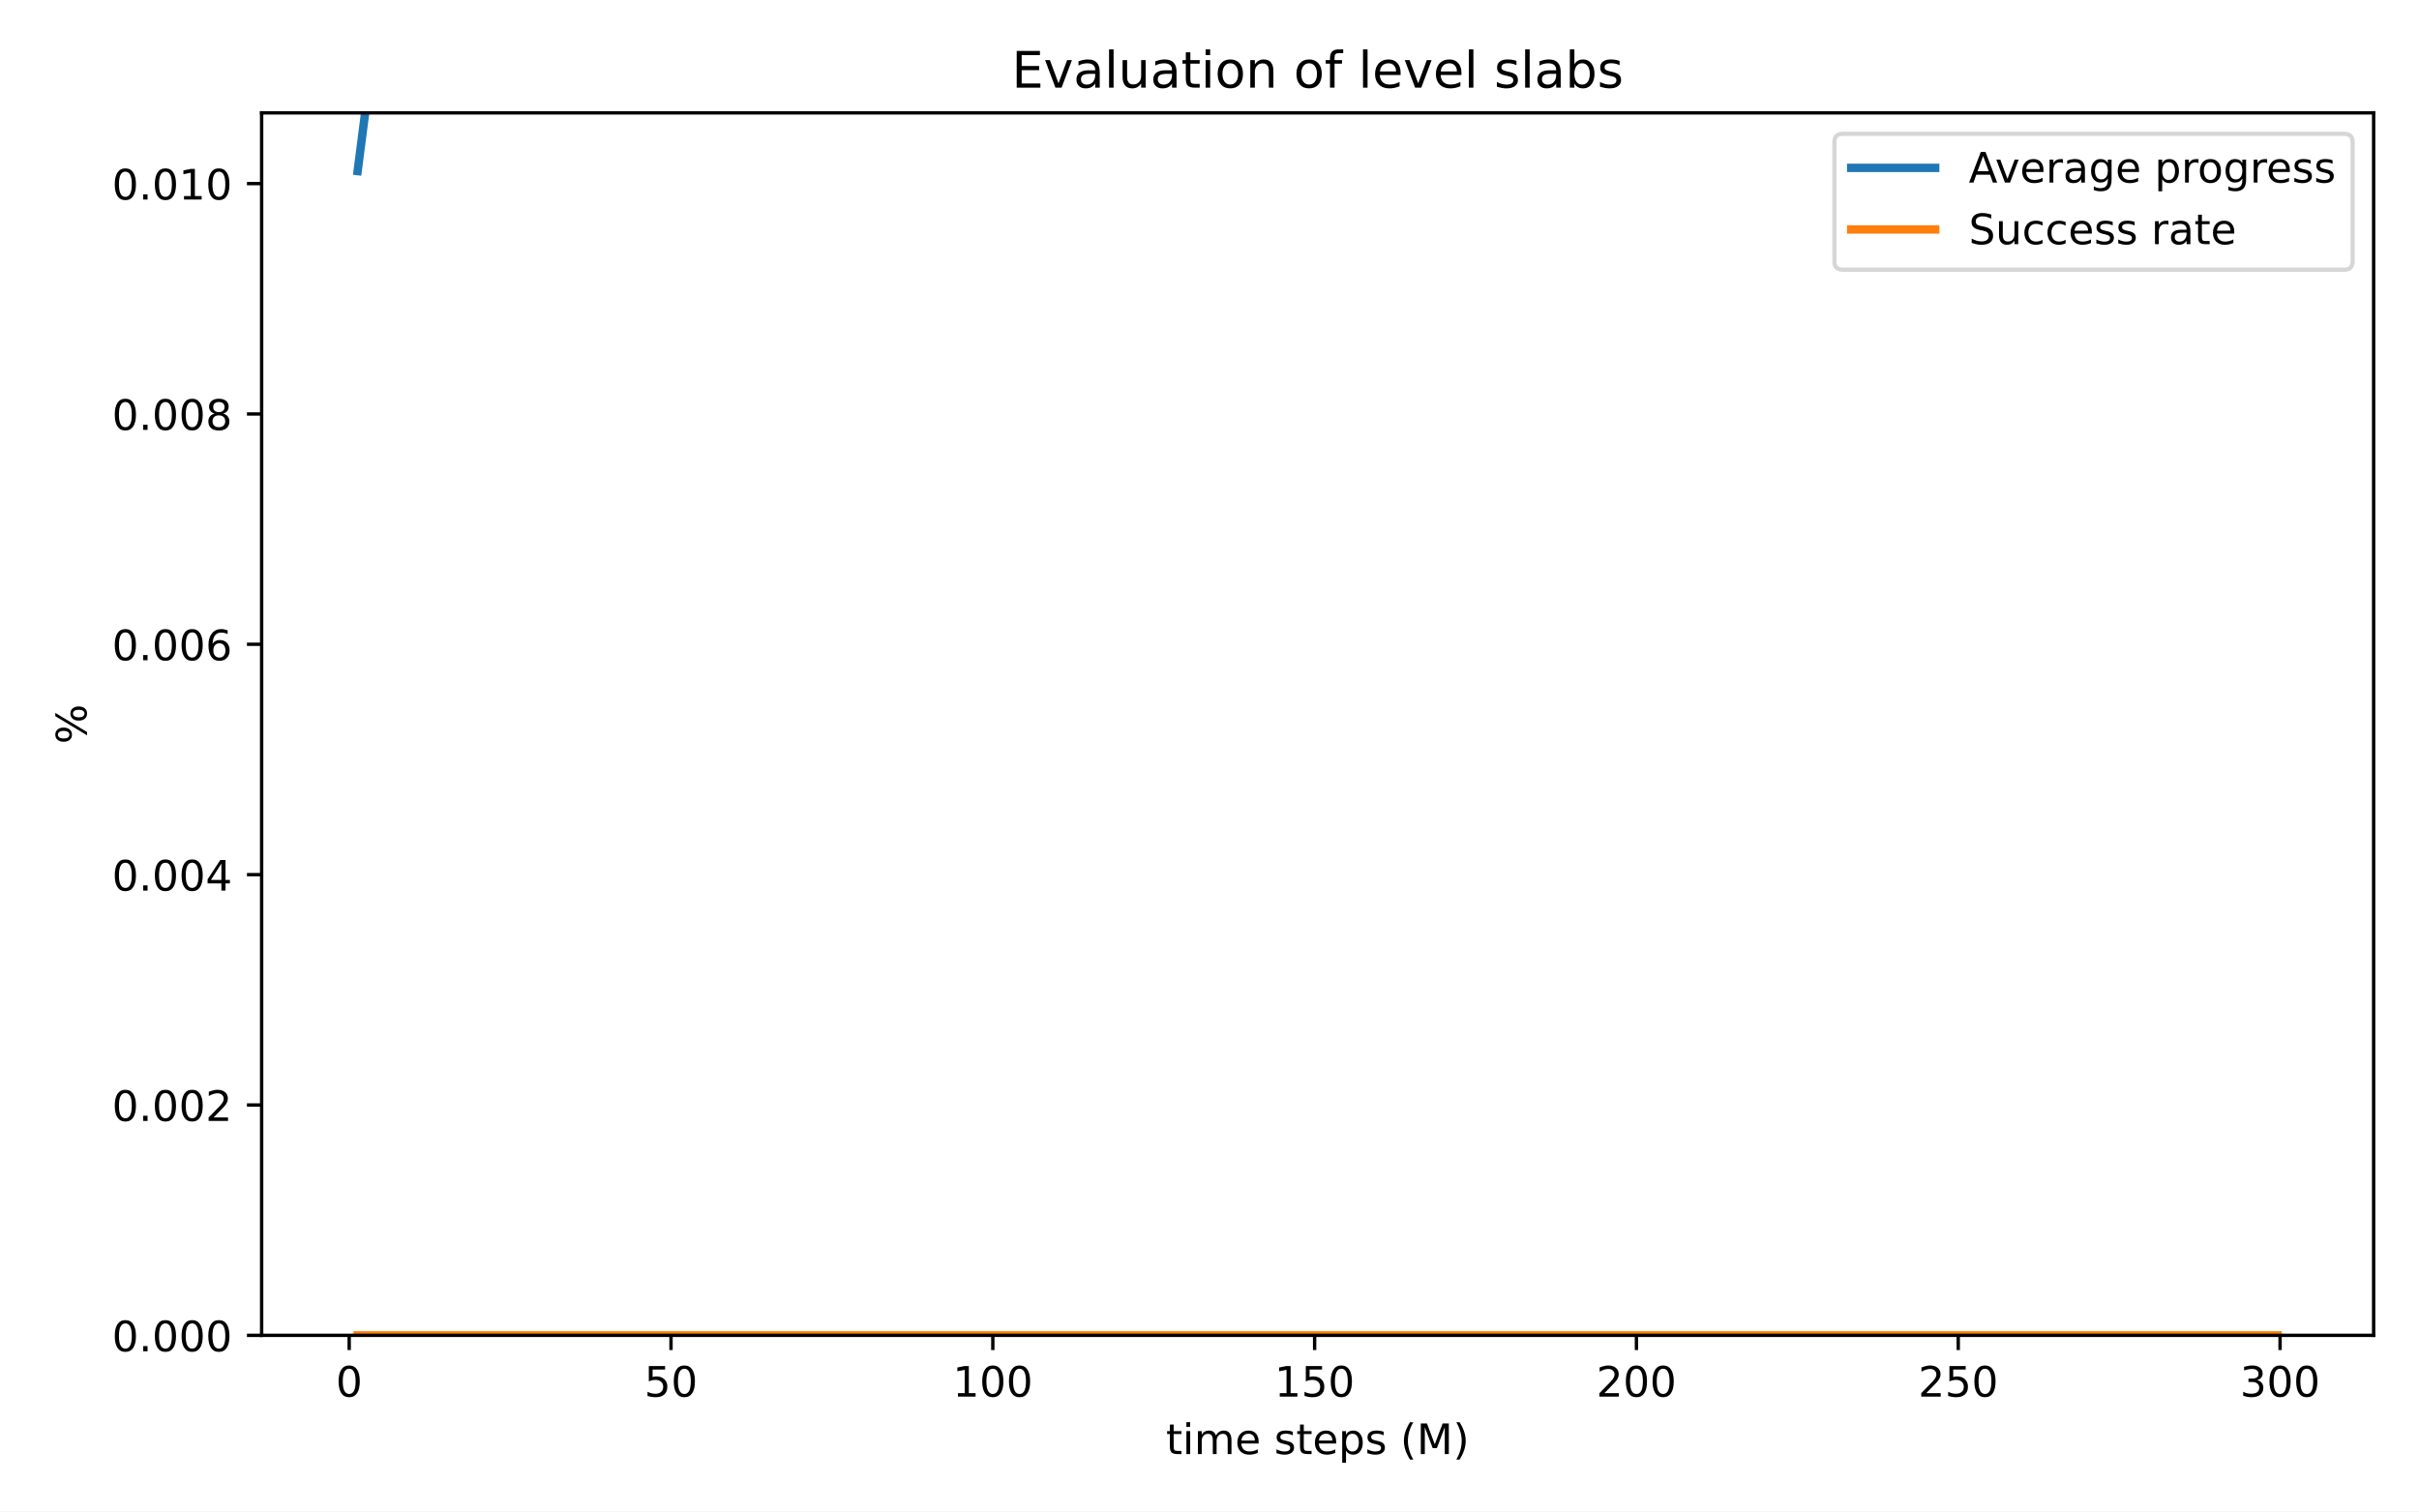
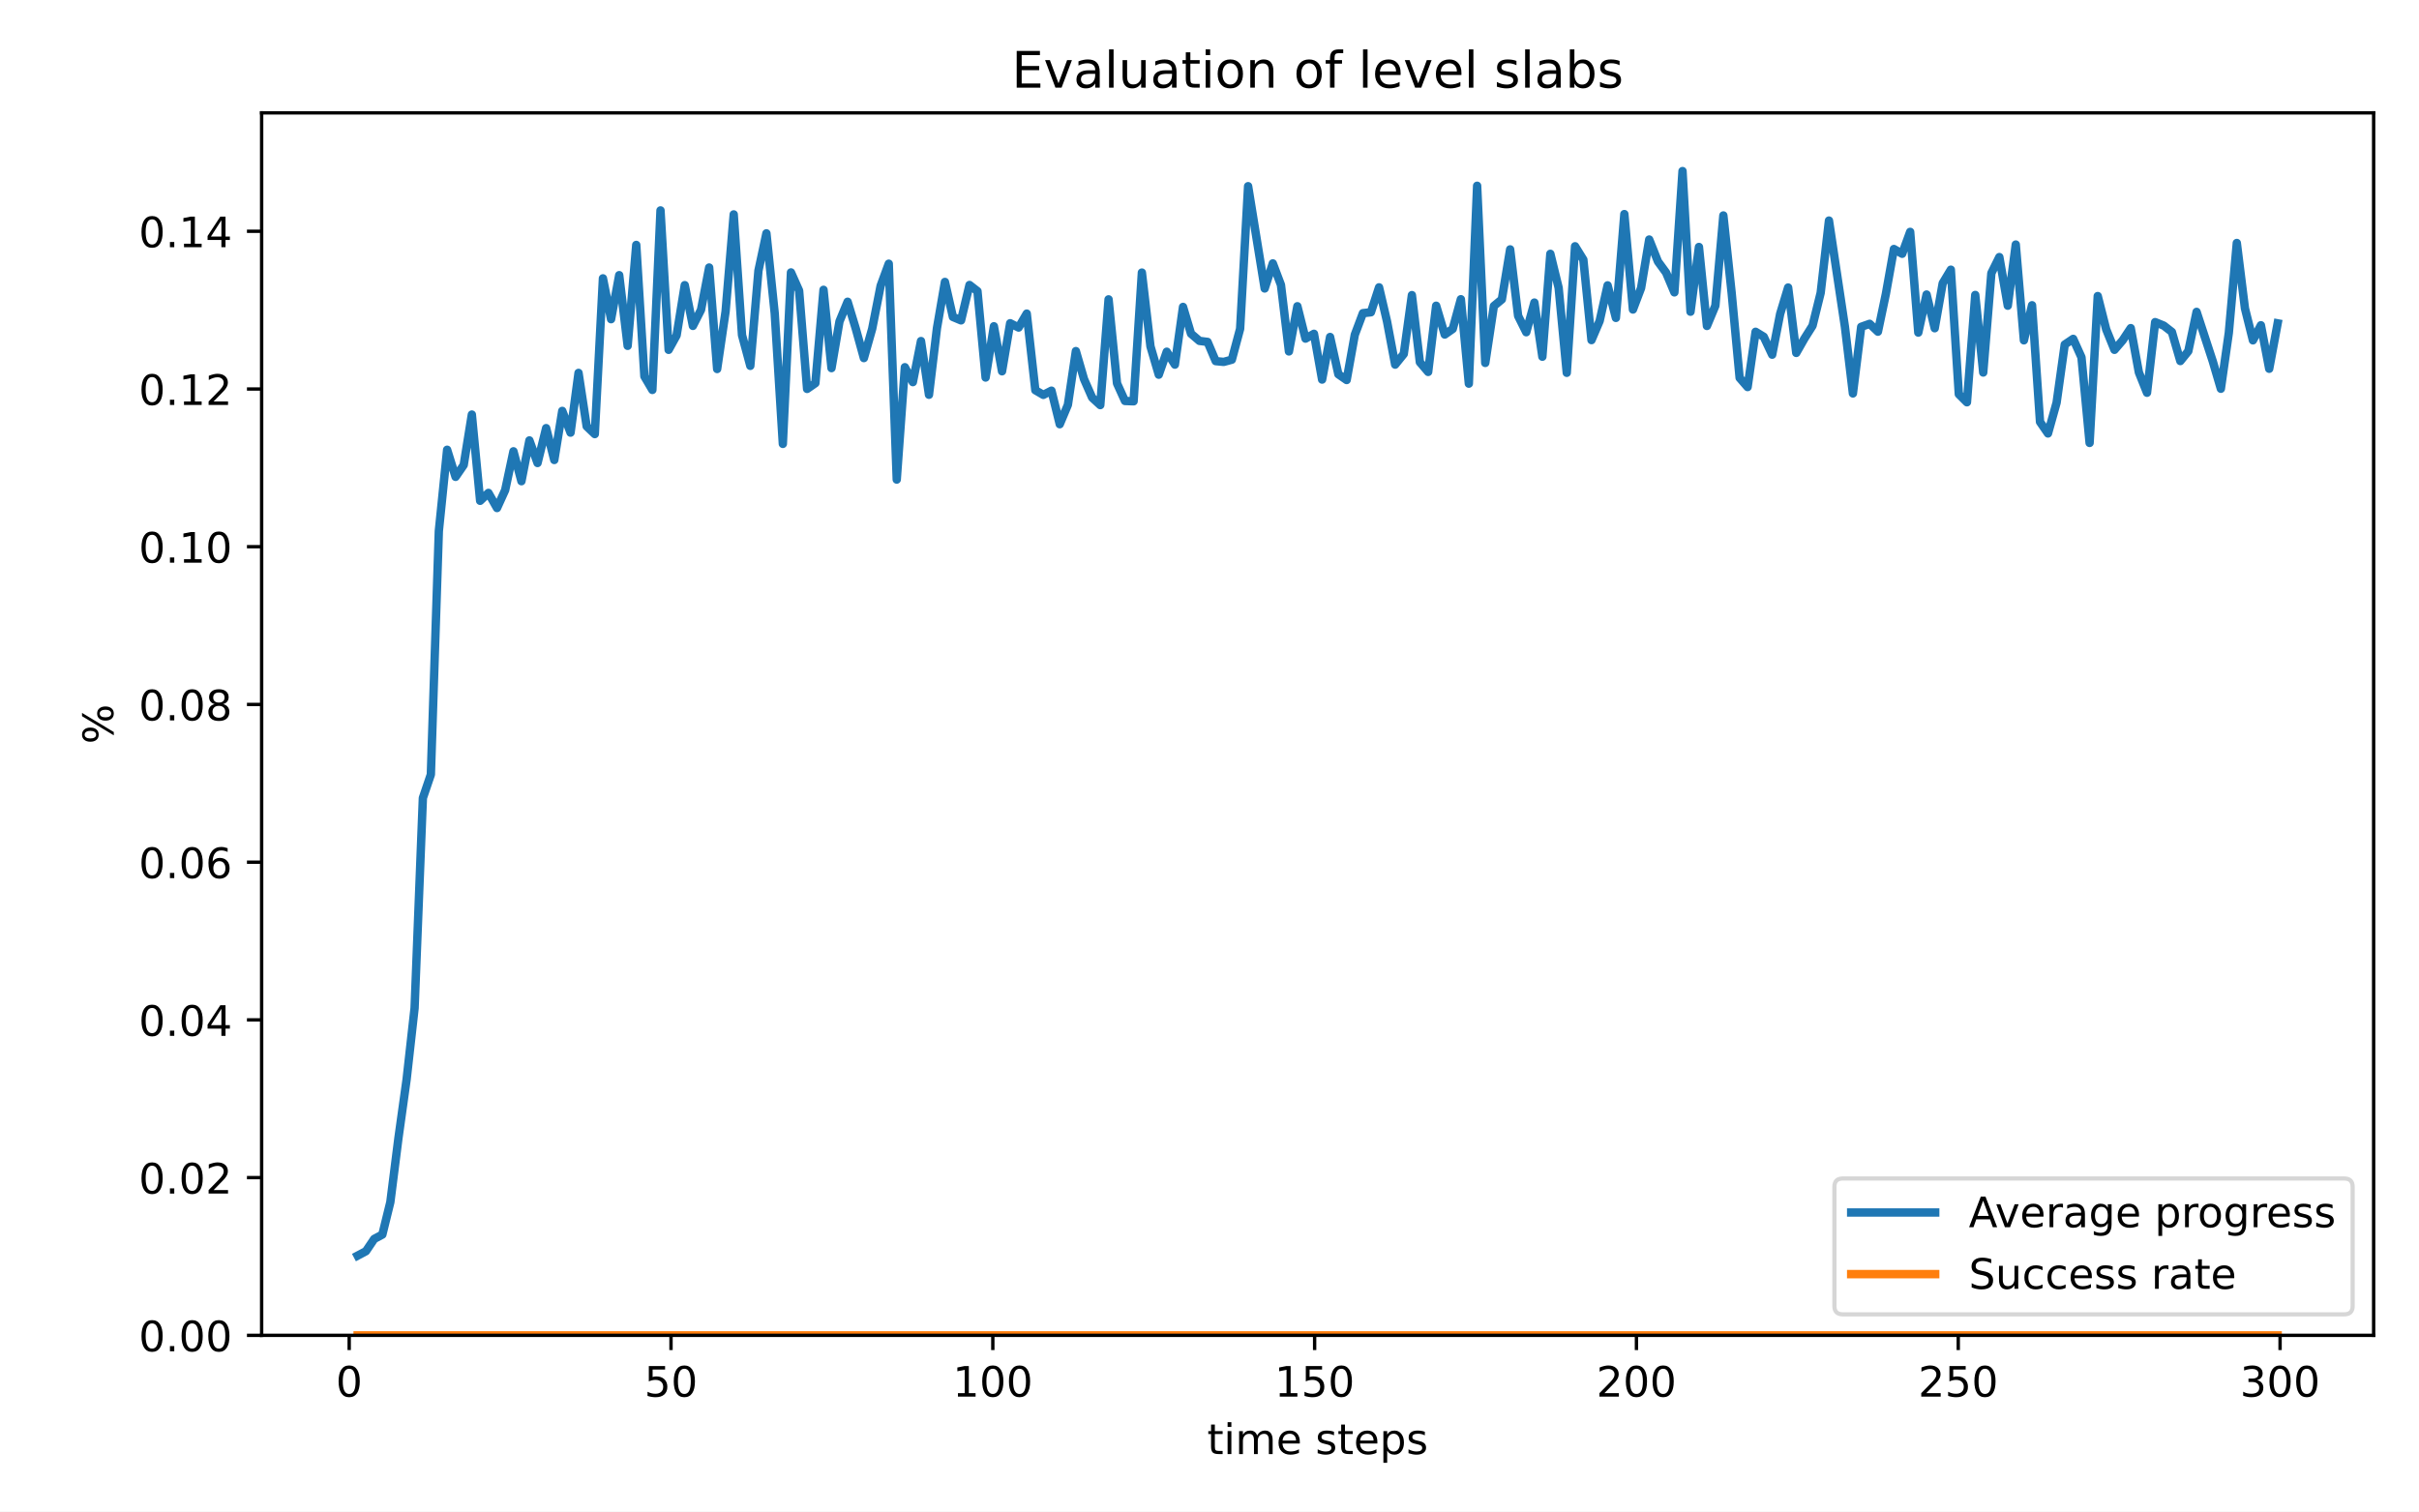
<svg xmlns="http://www.w3.org/2000/svg" xmlns:xlink="http://www.w3.org/1999/xlink" width="576pt" height="360pt" viewBox="0 0 576 360" version="1.1">
  <defs>
    <style type="text/css">*{stroke-linejoin: round; stroke-linecap: butt}</style>
  </defs>
  <g id="figure_1">
    <g id="patch_1">
      <path d="M 0 360  L 576 360  L 576 0  L 0 0  z " style="fill: #ffffff" />
    </g>
    <g id="axes_1">
      <g id="patch_2">
        <path d="M 62.3 318.04  L 565.2 318.04  L 565.2 26.88  L 62.3 26.88  z " style="fill: #ffffff" />
      </g>
      <g id="matplotlib.axis_1">
        <g id="xtick_1">
          <g id="line2d_1">
            <defs>
-               <path id="mde80b72111" d="M 0 0  L 0 3.5  " style="stroke: #000000; stroke-width: 0.8" />
-             </defs>
-             <g>
-               <use xlink:href="#mde80b72111" x="83.148" y="318.04" style="stroke: #000000; stroke-width: 0.8" />
+               <path id="mac9c4e3609" d="M 0 0  L 0 3.5  " style="stroke: #000000; stroke-width: 0.8" />
+             </defs>
+             <g>
+               <use xlink:href="#mac9c4e3609" x="83.148" y="318.04" style="stroke: #000000; stroke-width: 0.8" />
            </g>
          </g>
          <g id="text_1">
            <g transform="translate(79.96712 332.6384) scale(0.1 -0.1)">
              <defs>
                <path id="DejaVuSans-30" d="M 2034 4250  Q 1547 4250 1301 3770  Q 1056 3291 1056 2328  Q 1056 1369 1301 889  Q 1547 409 2034 409  Q 2525 409 2770 889  Q 3016 1369 3016 2328  Q 3016 3291 2770 3770  Q 2525 4250 2034 4250  z M 2034 4750  Q 2819 4750 3233 4129  Q 3647 3509 3647 2328  Q 3647 1150 3233 529  Q 2819 -91 2034 -91  Q 1250 -91 836 529  Q 422 1150 422 2328  Q 422 3509 836 4129  Q 1250 4750 2034 4750  z " transform="scale(0.015625)" />
              </defs>
              <use xlink:href="#DejaVuSans-30" />
            </g>
          </g>
        </g>
        <g id="xtick_2">
          <g id="line2d_2">
            <g>
-               <use xlink:href="#mde80b72111" x="159.777" y="318.04" style="stroke: #000000; stroke-width: 0.8" />
+               <use xlink:href="#mac9c4e3609" x="159.777" y="318.04" style="stroke: #000000; stroke-width: 0.8" />
            </g>
          </g>
          <g id="text_2">
            <g transform="translate(153.4142 332.6384) scale(0.1 -0.1)">
              <defs>
                <path id="DejaVuSans-35" d="M 691 4666  L 3169 4666  L 3169 4134  L 1269 4134  L 1269 2991  Q 1406 3038 1543 3061  Q 1681 3084 1819 3084  Q 2600 3084 3056 2656  Q 3513 2228 3513 1497  Q 3513 744 3044 326  Q 2575 -91 1722 -91  Q 1428 -91 1123 -41  Q 819 9 494 109  L 494 744  Q 775 591 1075 516  Q 1375 441 1709 441  Q 2250 441 2565 725  Q 2881 1009 2881 1497  Q 2881 1984 2565 2268  Q 2250 2553 1709 2553  Q 1456 2553 1204 2497  Q 953 2441 691 2322  L 691 4666  z " transform="scale(0.015625)" />
              </defs>
              <use xlink:href="#DejaVuSans-35" />
              <use xlink:href="#DejaVuSans-30" transform="translate(63.62305 0)" />
            </g>
          </g>
        </g>
        <g id="xtick_3">
          <g id="line2d_3">
            <g>
-               <use xlink:href="#mde80b72111" x="236.405" y="318.04" style="stroke: #000000; stroke-width: 0.8" />
+               <use xlink:href="#mac9c4e3609" x="236.405" y="318.04" style="stroke: #000000; stroke-width: 0.8" />
            </g>
          </g>
          <g id="text_3">
            <g transform="translate(226.8614 332.6384) scale(0.1 -0.1)">
              <defs>
                <path id="DejaVuSans-31" d="M 794 531  L 1825 531  L 1825 4091  L 703 3866  L 703 4441  L 1819 4666  L 2450 4666  L 2450 531  L 3481 531  L 3481 0  L 794 0  L 794 531  z " transform="scale(0.015625)" />
              </defs>
              <use xlink:href="#DejaVuSans-31" />
              <use xlink:href="#DejaVuSans-30" transform="translate(63.62305 0)" />
              <use xlink:href="#DejaVuSans-30" transform="translate(127.2461 0)" />
            </g>
          </g>
        </g>
        <g id="xtick_4">
          <g id="line2d_4">
            <g>
-               <use xlink:href="#mde80b72111" x="313.033" y="318.04" style="stroke: #000000; stroke-width: 0.8" />
+               <use xlink:href="#mac9c4e3609" x="313.033" y="318.04" style="stroke: #000000; stroke-width: 0.8" />
            </g>
          </g>
          <g id="text_4">
            <g transform="translate(303.4897 332.6384) scale(0.1 -0.1)">
              <use xlink:href="#DejaVuSans-31" />
              <use xlink:href="#DejaVuSans-35" transform="translate(63.62305 0)" />
              <use xlink:href="#DejaVuSans-30" transform="translate(127.2461 0)" />
            </g>
          </g>
        </g>
        <g id="xtick_5">
          <g id="line2d_5">
            <g>
-               <use xlink:href="#mde80b72111" x="389.662" y="318.04" style="stroke: #000000; stroke-width: 0.8" />
+               <use xlink:href="#mac9c4e3609" x="389.662" y="318.04" style="stroke: #000000; stroke-width: 0.8" />
            </g>
          </g>
          <g id="text_5">
            <g transform="translate(380.1181 332.6384) scale(0.1 -0.1)">
              <defs>
                <path id="DejaVuSans-32" d="M 1228 531  L 3431 531  L 3431 0  L 469 0  L 469 531  Q 828 903 1448 1529  Q 2069 2156 2228 2338  Q 2531 2678 2651 2914  Q 2772 3150 2772 3378  Q 2772 3750 2511 3984  Q 2250 4219 1831 4219  Q 1534 4219 1204 4116  Q 875 4013 500 3803  L 500 4441  Q 881 4594 1212 4672  Q 1544 4750 1819 4750  Q 2544 4750 2975 4387  Q 3406 4025 3406 3419  Q 3406 3131 3298 2873  Q 3191 2616 2906 2266  Q 2828 2175 2409 1742  Q 1991 1309 1228 531  z " transform="scale(0.015625)" />
              </defs>
              <use xlink:href="#DejaVuSans-32" />
              <use xlink:href="#DejaVuSans-30" transform="translate(63.62305 0)" />
              <use xlink:href="#DejaVuSans-30" transform="translate(127.2461 0)" />
            </g>
          </g>
        </g>
        <g id="xtick_6">
          <g id="line2d_6">
            <g>
-               <use xlink:href="#mde80b72111" x="466.29" y="318.04" style="stroke: #000000; stroke-width: 0.8" />
+               <use xlink:href="#mac9c4e3609" x="466.29" y="318.04" style="stroke: #000000; stroke-width: 0.8" />
            </g>
          </g>
          <g id="text_6">
            <g transform="translate(456.7465 332.6384) scale(0.1 -0.1)">
              <use xlink:href="#DejaVuSans-32" />
              <use xlink:href="#DejaVuSans-35" transform="translate(63.62305 0)" />
              <use xlink:href="#DejaVuSans-30" transform="translate(127.2461 0)" />
            </g>
          </g>
        </g>
        <g id="xtick_7">
          <g id="line2d_7">
            <g>
-               <use xlink:href="#mde80b72111" x="542.919" y="318.04" style="stroke: #000000; stroke-width: 0.8" />
+               <use xlink:href="#mac9c4e3609" x="542.919" y="318.04" style="stroke: #000000; stroke-width: 0.8" />
            </g>
          </g>
          <g id="text_7">
            <g transform="translate(533.3749 332.6384) scale(0.1 -0.1)">
              <defs>
                <path id="DejaVuSans-33" d="M 2597 2516  Q 3050 2419 3304 2112  Q 3559 1806 3559 1356  Q 3559 666 3084 287  Q 2609 -91 1734 -91  Q 1441 -91 1130 -33  Q 819 25 488 141  L 488 750  Q 750 597 1062 519  Q 1375 441 1716 441  Q 2309 441 2620 675  Q 2931 909 2931 1356  Q 2931 1769 2642 2001  Q 2353 2234 1838 2234  L 1294 2234  L 1294 2753  L 1863 2753  Q 2328 2753 2575 2939  Q 2822 3125 2822 3475  Q 2822 3834 2567 4026  Q 2313 4219 1838 4219  Q 1578 4219 1281 4162  Q 984 4106 628 3988  L 628 4550  Q 988 4650 1302 4700  Q 1616 4750 1894 4750  Q 2613 4750 3031 4423  Q 3450 4097 3450 3541  Q 3450 3153 3228 2886  Q 3006 2619 2597 2516  z " transform="scale(0.015625)" />
              </defs>
              <use xlink:href="#DejaVuSans-33" />
              <use xlink:href="#DejaVuSans-30" transform="translate(63.62305 0)" />
              <use xlink:href="#DejaVuSans-30" transform="translate(127.2461 0)" />
            </g>
          </g>
        </g>
        <g id="text_8">
-           <g transform="translate(277.6398 346.3166) scale(0.1 -0.1)">
+           <g transform="translate(287.4445 346.3166) scale(0.1 -0.1)">
            <defs>
              <path id="DejaVuSans-74" d="M 1172 4494  L 1172 3500  L 2356 3500  L 2356 3053  L 1172 3053  L 1172 1153  Q 1172 725 1289 603  Q 1406 481 1766 481  L 2356 481  L 2356 0  L 1766 0  Q 1100 0 847 248  Q 594 497 594 1153  L 594 3053  L 172 3053  L 172 3500  L 594 3500  L 594 4494  L 1172 4494  z " transform="scale(0.015625)" />
              <path id="DejaVuSans-69" d="M 603 3500  L 1178 3500  L 1178 0  L 603 0  L 603 3500  z M 603 4863  L 1178 4863  L 1178 4134  L 603 4134  L 603 4863  z " transform="scale(0.015625)" />
              <path id="DejaVuSans-6d" d="M 3328 2828  Q 3544 3216 3844 3400  Q 4144 3584 4550 3584  Q 5097 3584 5394 3201  Q 5691 2819 5691 2113  L 5691 0  L 5113 0  L 5113 2094  Q 5113 2597 4934 2840  Q 4756 3084 4391 3084  Q 3944 3084 3684 2787  Q 3425 2491 3425 1978  L 3425 0  L 2847 0  L 2847 2094  Q 2847 2600 2669 2842  Q 2491 3084 2119 3084  Q 1678 3084 1418 2786  Q 1159 2488 1159 1978  L 1159 0  L 581 0  L 581 3500  L 1159 3500  L 1159 2956  Q 1356 3278 1631 3431  Q 1906 3584 2284 3584  Q 2666 3584 2933 3390  Q 3200 3197 3328 2828  z " transform="scale(0.015625)" />
              <path id="DejaVuSans-65" d="M 3597 1894  L 3597 1613  L 953 1613  Q 991 1019 1311 708  Q 1631 397 2203 397  Q 2534 397 2845 478  Q 3156 559 3463 722  L 3463 178  Q 3153 47 2828 -22  Q 2503 -91 2169 -91  Q 1331 -91 842 396  Q 353 884 353 1716  Q 353 2575 817 3079  Q 1281 3584 2069 3584  Q 2775 3584 3186 3129  Q 3597 2675 3597 1894  z M 3022 2063  Q 3016 2534 2758 2815  Q 2500 3097 2075 3097  Q 1594 3097 1305 2825  Q 1016 2553 972 2059  L 3022 2063  z " transform="scale(0.015625)" />
              <path id="DejaVuSans-20" transform="scale(0.015625)" />
              <path id="DejaVuSans-73" d="M 2834 3397  L 2834 2853  Q 2591 2978 2328 3040  Q 2066 3103 1784 3103  Q 1356 3103 1142 2972  Q 928 2841 928 2578  Q 928 2378 1081 2264  Q 1234 2150 1697 2047  L 1894 2003  Q 2506 1872 2764 1633  Q 3022 1394 3022 966  Q 3022 478 2636 193  Q 2250 -91 1575 -91  Q 1294 -91 989 -36  Q 684 19 347 128  L 347 722  Q 666 556 975 473  Q 1284 391 1588 391  Q 1994 391 2212 530  Q 2431 669 2431 922  Q 2431 1156 2273 1281  Q 2116 1406 1581 1522  L 1381 1569  Q 847 1681 609 1914  Q 372 2147 372 2553  Q 372 3047 722 3315  Q 1072 3584 1716 3584  Q 2034 3584 2315 3537  Q 2597 3491 2834 3397  z " transform="scale(0.015625)" />
              <path id="DejaVuSans-70" d="M 1159 525  L 1159 -1331  L 581 -1331  L 581 3500  L 1159 3500  L 1159 2969  Q 1341 3281 1617 3432  Q 1894 3584 2278 3584  Q 2916 3584 3314 3078  Q 3713 2572 3713 1747  Q 3713 922 3314 415  Q 2916 -91 2278 -91  Q 1894 -91 1617 61  Q 1341 213 1159 525  z M 3116 1747  Q 3116 2381 2855 2742  Q 2594 3103 2138 3103  Q 1681 3103 1420 2742  Q 1159 2381 1159 1747  Q 1159 1113 1420 752  Q 1681 391 2138 391  Q 2594 391 2855 752  Q 3116 1113 3116 1747  z " transform="scale(0.015625)" />
-               <path id="DejaVuSans-28" d="M 1984 4856  Q 1566 4138 1362 3434  Q 1159 2731 1159 2009  Q 1159 1288 1364 580  Q 1569 -128 1984 -844  L 1484 -844  Q 1016 -109 783 600  Q 550 1309 550 2009  Q 550 2706 781 3412  Q 1013 4119 1484 4856  L 1984 4856  z " transform="scale(0.015625)" />
-               <path id="DejaVuSans-4d" d="M 628 4666  L 1569 4666  L 2759 1491  L 3956 4666  L 4897 4666  L 4897 0  L 4281 0  L 4281 4097  L 3078 897  L 2444 897  L 1241 4097  L 1241 0  L 628 0  L 628 4666  z " transform="scale(0.015625)" />
-               <path id="DejaVuSans-29" d="M 513 4856  L 1013 4856  Q 1481 4119 1714 3412  Q 1947 2706 1947 2009  Q 1947 1309 1714 600  Q 1481 -109 1013 -844  L 513 -844  Q 928 -128 1133 580  Q 1338 1288 1338 2009  Q 1338 2731 1133 3434  Q 928 4138 513 4856  z " transform="scale(0.015625)" />
            </defs>
            <use xlink:href="#DejaVuSans-74" />
            <use xlink:href="#DejaVuSans-69" transform="translate(39.20898 0)" />
            <use xlink:href="#DejaVuSans-6d" transform="translate(66.99219 0)" />
            <use xlink:href="#DejaVuSans-65" transform="translate(164.4043 0)" />
            <use xlink:href="#DejaVuSans-20" transform="translate(225.9277 0)" />
            <use xlink:href="#DejaVuSans-73" transform="translate(257.7148 0)" />
            <use xlink:href="#DejaVuSans-74" transform="translate(309.8145 0)" />
            <use xlink:href="#DejaVuSans-65" transform="translate(349.0234 0)" />
            <use xlink:href="#DejaVuSans-70" transform="translate(410.5469 0)" />
            <use xlink:href="#DejaVuSans-73" transform="translate(474.0234 0)" />
-             <use xlink:href="#DejaVuSans-20" transform="translate(526.123 0)" />
-             <use xlink:href="#DejaVuSans-28" transform="translate(557.9102 0)" />
-             <use xlink:href="#DejaVuSans-4d" transform="translate(596.9238 0)" />
-             <use xlink:href="#DejaVuSans-29" transform="translate(683.2031 0)" />
          </g>
        </g>
      </g>
      <g id="matplotlib.axis_2">
        <g id="ytick_1">
          <g id="line2d_8">
            <defs>
-               <path id="mdd93f4867a" d="M 0 0  L -3.5 0  " style="stroke: #000000; stroke-width: 0.8" />
-             </defs>
-             <g>
-               <use xlink:href="#mdd93f4867a" x="62.3" y="318.04" style="stroke: #000000; stroke-width: 0.8" />
+               <path id="m62b44044e0" d="M 0 0  L -3.5 0  " style="stroke: #000000; stroke-width: 0.8" />
+             </defs>
+             <g>
+               <use xlink:href="#m62b44044e0" x="62.3" y="318.04" style="stroke: #000000; stroke-width: 0.8" />
            </g>
          </g>
          <g id="text_9">
-             <g transform="translate(26.67188 321.8392) scale(0.1 -0.1)">
+             <g transform="translate(33.03437 321.8392) scale(0.1 -0.1)">
              <defs>
                <path id="DejaVuSans-2e" d="M 684 794  L 1344 794  L 1344 0  L 684 0  L 684 794  z " transform="scale(0.015625)" />
              </defs>
              <use xlink:href="#DejaVuSans-30" />
              <use xlink:href="#DejaVuSans-2e" transform="translate(63.62305 0)" />
              <use xlink:href="#DejaVuSans-30" transform="translate(95.41016 0)" />
              <use xlink:href="#DejaVuSans-30" transform="translate(159.0332 0)" />
-               <use xlink:href="#DejaVuSans-30" transform="translate(222.6562 0)" />
            </g>
          </g>
        </g>
        <g id="ytick_2">
          <g id="line2d_9">
            <g>
-               <use xlink:href="#mdd93f4867a" x="62.3" y="263.177" style="stroke: #000000; stroke-width: 0.8" />
+               <use xlink:href="#m62b44044e0" x="62.3" y="280.474" style="stroke: #000000; stroke-width: 0.8" />
            </g>
          </g>
          <g id="text_10">
-             <g transform="translate(26.67188 266.9765) scale(0.1 -0.1)">
+             <g transform="translate(33.03437 284.2735) scale(0.1 -0.1)">
              <use xlink:href="#DejaVuSans-30" />
              <use xlink:href="#DejaVuSans-2e" transform="translate(63.62305 0)" />
              <use xlink:href="#DejaVuSans-30" transform="translate(95.41016 0)" />
-               <use xlink:href="#DejaVuSans-30" transform="translate(159.0332 0)" />
-               <use xlink:href="#DejaVuSans-32" transform="translate(222.6562 0)" />
+               <use xlink:href="#DejaVuSans-32" transform="translate(159.0332 0)" />
            </g>
          </g>
        </g>
        <g id="ytick_3">
          <g id="line2d_10">
            <g>
-               <use xlink:href="#mdd93f4867a" x="62.3" y="208.314" style="stroke: #000000; stroke-width: 0.8" />
+               <use xlink:href="#m62b44044e0" x="62.3" y="242.909" style="stroke: #000000; stroke-width: 0.8" />
            </g>
          </g>
          <g id="text_11">
-             <g transform="translate(26.67188 212.1137) scale(0.1 -0.1)">
+             <g transform="translate(33.03437 246.7077) scale(0.1 -0.1)">
              <defs>
                <path id="DejaVuSans-34" d="M 2419 4116  L 825 1625  L 2419 1625  L 2419 4116  z M 2253 4666  L 3047 4666  L 3047 1625  L 3713 1625  L 3713 1100  L 3047 1100  L 3047 0  L 2419 0  L 2419 1100  L 313 1100  L 313 1709  L 2253 4666  z " transform="scale(0.015625)" />
              </defs>
              <use xlink:href="#DejaVuSans-30" />
              <use xlink:href="#DejaVuSans-2e" transform="translate(63.62305 0)" />
              <use xlink:href="#DejaVuSans-30" transform="translate(95.41016 0)" />
-               <use xlink:href="#DejaVuSans-30" transform="translate(159.0332 0)" />
-               <use xlink:href="#DejaVuSans-34" transform="translate(222.6562 0)" />
+               <use xlink:href="#DejaVuSans-34" transform="translate(159.0332 0)" />
            </g>
          </g>
        </g>
        <g id="ytick_4">
          <g id="line2d_11">
            <g>
-               <use xlink:href="#mdd93f4867a" x="62.3" y="153.452" style="stroke: #000000; stroke-width: 0.8" />
+               <use xlink:href="#m62b44044e0" x="62.3" y="205.343" style="stroke: #000000; stroke-width: 0.8" />
            </g>
          </g>
          <g id="text_12">
-             <g transform="translate(26.67188 157.2509) scale(0.1 -0.1)">
+             <g transform="translate(33.03437 209.142) scale(0.1 -0.1)">
              <defs>
                <path id="DejaVuSans-36" d="M 2113 2584  Q 1688 2584 1439 2293  Q 1191 2003 1191 1497  Q 1191 994 1439 701  Q 1688 409 2113 409  Q 2538 409 2786 701  Q 3034 994 3034 1497  Q 3034 2003 2786 2293  Q 2538 2584 2113 2584  z M 3366 4563  L 3366 3988  Q 3128 4100 2886 4159  Q 2644 4219 2406 4219  Q 1781 4219 1451 3797  Q 1122 3375 1075 2522  Q 1259 2794 1537 2939  Q 1816 3084 2150 3084  Q 2853 3084 3261 2657  Q 3669 2231 3669 1497  Q 3669 778 3244 343  Q 2819 -91 2113 -91  Q 1303 -91 875 529  Q 447 1150 447 2328  Q 447 3434 972 4092  Q 1497 4750 2381 4750  Q 2619 4750 2861 4703  Q 3103 4656 3366 4563  z " transform="scale(0.015625)" />
              </defs>
              <use xlink:href="#DejaVuSans-30" />
              <use xlink:href="#DejaVuSans-2e" transform="translate(63.62305 0)" />
              <use xlink:href="#DejaVuSans-30" transform="translate(95.41016 0)" />
-               <use xlink:href="#DejaVuSans-30" transform="translate(159.0332 0)" />
-               <use xlink:href="#DejaVuSans-36" transform="translate(222.6562 0)" />
+               <use xlink:href="#DejaVuSans-36" transform="translate(159.0332 0)" />
            </g>
          </g>
        </g>
        <g id="ytick_5">
          <g id="line2d_12">
            <g>
-               <use xlink:href="#mdd93f4867a" x="62.3" y="98.589" style="stroke: #000000; stroke-width: 0.8" />
+               <use xlink:href="#m62b44044e0" x="62.3" y="167.777" style="stroke: #000000; stroke-width: 0.8" />
            </g>
          </g>
          <g id="text_13">
-             <g transform="translate(26.67188 102.3882) scale(0.1 -0.1)">
+             <g transform="translate(33.03437 171.5763) scale(0.1 -0.1)">
              <defs>
                <path id="DejaVuSans-38" d="M 2034 2216  Q 1584 2216 1326 1975  Q 1069 1734 1069 1313  Q 1069 891 1326 650  Q 1584 409 2034 409  Q 2484 409 2743 651  Q 3003 894 3003 1313  Q 3003 1734 2745 1975  Q 2488 2216 2034 2216  z M 1403 2484  Q 997 2584 770 2862  Q 544 3141 544 3541  Q 544 4100 942 4425  Q 1341 4750 2034 4750  Q 2731 4750 3128 4425  Q 3525 4100 3525 3541  Q 3525 3141 3298 2862  Q 3072 2584 2669 2484  Q 3125 2378 3379 2068  Q 3634 1759 3634 1313  Q 3634 634 3220 271  Q 2806 -91 2034 -91  Q 1263 -91 848 271  Q 434 634 434 1313  Q 434 1759 690 2068  Q 947 2378 1403 2484  z M 1172 3481  Q 1172 3119 1398 2916  Q 1625 2713 2034 2713  Q 2441 2713 2670 2916  Q 2900 3119 2900 3481  Q 2900 3844 2670 4047  Q 2441 4250 2034 4250  Q 1625 4250 1398 4047  Q 1172 3844 1172 3481  z " transform="scale(0.015625)" />
              </defs>
              <use xlink:href="#DejaVuSans-30" />
              <use xlink:href="#DejaVuSans-2e" transform="translate(63.62305 0)" />
              <use xlink:href="#DejaVuSans-30" transform="translate(95.41016 0)" />
-               <use xlink:href="#DejaVuSans-30" transform="translate(159.0332 0)" />
-               <use xlink:href="#DejaVuSans-38" transform="translate(222.6562 0)" />
+               <use xlink:href="#DejaVuSans-38" transform="translate(159.0332 0)" />
            </g>
          </g>
        </g>
        <g id="ytick_6">
          <g id="line2d_13">
            <g>
-               <use xlink:href="#mdd93f4867a" x="62.3" y="43.726" style="stroke: #000000; stroke-width: 0.8" />
+               <use xlink:href="#m62b44044e0" x="62.3" y="130.211" style="stroke: #000000; stroke-width: 0.8" />
            </g>
          </g>
          <g id="text_14">
-             <g transform="translate(26.67188 47.52544) scale(0.1 -0.1)">
-               <use xlink:href="#DejaVuSans-30" />
-               <use xlink:href="#DejaVuSans-2e" transform="translate(63.62305 0)" />
-               <use xlink:href="#DejaVuSans-30" transform="translate(95.41016 0)" />
-               <use xlink:href="#DejaVuSans-31" transform="translate(159.0332 0)" />
-               <use xlink:href="#DejaVuSans-30" transform="translate(222.6562 0)" />
-             </g>
-           </g>
-         </g>
-         <g id="text_15">
-           <g transform="translate(20.59219 177.2108) rotate(-90) scale(0.1 -0.1)">
+             <g transform="translate(33.03437 134.0105) scale(0.1 -0.1)">
+               <use xlink:href="#DejaVuSans-30" />
+               <use xlink:href="#DejaVuSans-2e" transform="translate(63.62305 0)" />
+               <use xlink:href="#DejaVuSans-31" transform="translate(95.41016 0)" />
+               <use xlink:href="#DejaVuSans-30" transform="translate(159.0332 0)" />
+             </g>
+           </g>
+         </g>
+         <g id="ytick_7">
+           <g id="line2d_14">
+             <g>
+               <use xlink:href="#m62b44044e0" x="62.3" y="92.646" style="stroke: #000000; stroke-width: 0.8" />
+             </g>
+           </g>
+           <g id="text_15">
+             <g transform="translate(33.03437 96.44479) scale(0.1 -0.1)">
+               <use xlink:href="#DejaVuSans-30" />
+               <use xlink:href="#DejaVuSans-2e" transform="translate(63.62305 0)" />
+               <use xlink:href="#DejaVuSans-31" transform="translate(95.41016 0)" />
+               <use xlink:href="#DejaVuSans-32" transform="translate(159.0332 0)" />
+             </g>
+           </g>
+         </g>
+         <g id="ytick_8">
+           <g id="line2d_15">
+             <g>
+               <use xlink:href="#m62b44044e0" x="62.3" y="55.08" style="stroke: #000000; stroke-width: 0.8" />
+             </g>
+           </g>
+           <g id="text_16">
+             <g transform="translate(33.03437 58.87905) scale(0.1 -0.1)">
+               <use xlink:href="#DejaVuSans-30" />
+               <use xlink:href="#DejaVuSans-2e" transform="translate(63.62305 0)" />
+               <use xlink:href="#DejaVuSans-31" transform="translate(95.41016 0)" />
+               <use xlink:href="#DejaVuSans-34" transform="translate(159.0332 0)" />
+             </g>
+           </g>
+         </g>
+         <g id="text_17">
+           <g transform="translate(26.95469 177.2108) rotate(-90) scale(0.1 -0.1)">
            <defs>
              <path id="DejaVuSans-25" d="M 4653 2053  Q 4381 2053 4226 1822  Q 4072 1591 4072 1178  Q 4072 772 4226 539  Q 4381 306 4653 306  Q 4919 306 5073 539  Q 5228 772 5228 1178  Q 5228 1588 5073 1820  Q 4919 2053 4653 2053  z M 4653 2450  Q 5147 2450 5437 2106  Q 5728 1763 5728 1178  Q 5728 594 5436 251  Q 5144 -91 4653 -91  Q 4153 -91 3862 251  Q 3572 594 3572 1178  Q 3572 1766 3864 2108  Q 4156 2450 4653 2450  z M 1428 4353  Q 1159 4353 1004 4120  Q 850 3888 850 3481  Q 850 3069 1003 2837  Q 1156 2606 1428 2606  Q 1700 2606 1854 2837  Q 2009 3069 2009 3481  Q 2009 3884 1853 4118  Q 1697 4353 1428 4353  z M 4250 4750  L 4750 4750  L 1831 -91  L 1331 -91  L 4250 4750  z M 1428 4750  Q 1922 4750 2215 4408  Q 2509 4066 2509 3481  Q 2509 2891 2217 2550  Q 1925 2209 1428 2209  Q 931 2209 642 2551  Q 353 2894 353 3481  Q 353 4063 643 4406  Q 934 4750 1428 4750  z " transform="scale(0.015625)" />
            </defs>
            <use xlink:href="#DejaVuSans-25" />
          </g>
        </g>
      </g>
-       <g id="line2d_14">
-         <path d="M 85.159 40.745  L 87.133 25.423  L 88.353 -1  L 88.353 -1  " clip-path="url(#p6ba72a9810)" style="fill: none; stroke: #1f77b4; stroke-width: 2; stroke-linecap: square" />
-       </g>
-       <g id="line2d_15">
-         <path d="M 85.159 318.04  L 542.341 318.04  L 542.341 318.04  " clip-path="url(#p6ba72a9810)" style="fill: none; stroke: #ff7f0e; stroke-width: 2; stroke-linecap: square" />
+       <g id="line2d_16">
+         <path d="M 85.159 299.053  L 87.133 298.004  L 89.107 295.076  L 91.044 294.04  L 92.945 286.32  L 94.882 271  L 96.819 257.096  L 98.719 240.098  L 100.693 190.059  L 102.594 184.468  L 104.494 126.474  L 106.468 107.12  L 108.479 113.573  L 110.416 110.75  L 112.353 98.737  L 114.327 119.275  L 116.301 117.393  L 118.348 120.998  L 120.285 116.737  L 122.259 107.491  L 124.16 114.608  L 126.06 104.894  L 127.997 110.275  L 130.045 101.968  L 131.982 109.557  L 133.882 97.867  L 135.856 103.044  L 137.757 88.814  L 139.694 101.537  L 141.631 103.386  L 143.568 66.296  L 145.505 76.021  L 147.442 65.534  L 149.453 82.372  L 151.501 58.337  L 153.438 89.633  L 155.338 92.867  L 157.275 50.116  L 159.213 83.323  L 161.113 79.874  L 163.05 67.914  L 164.987 77.618  L 166.924 73.792  L 168.862 63.716  L 170.762 87.887  L 172.773 74.175  L 174.71 51.066  L 176.684 79.811  L 178.658 87.135  L 180.595 64.475  L 182.495 55.575  L 184.469 74.614  L 186.406 105.72  L 188.343 64.883  L 190.281 69.23  L 192.181 92.631  L 194.155 91.257  L 196.092 69.028  L 197.992 87.674  L 199.893 76.559  L 201.83 71.866  L 203.767 78.259  L 205.704 85.283  L 207.678 78.312  L 209.689 68.076  L 211.626 62.807  L 213.527 114.221  L 215.464 87.46  L 217.364 91.007  L 219.301 81.228  L 221.202 94.021  L 223.102 78.173  L 225.002 67.147  L 226.903 75.491  L 228.84 76.304  L 230.851 67.873  L 232.751 69.349  L 234.688 89.915  L 236.662 77.709  L 238.599 88.429  L 240.536 76.984  L 242.547 78.01  L 244.484 74.692  L 246.532 92.939  L 248.432 94.048  L 250.369 93.046  L 252.343 101.035  L 254.28 96.424  L 256.181 83.622  L 258.118 90.284  L 260.055 94.699  L 261.992 96.483  L 263.966 71.3  L 265.977 91.302  L 267.877 95.498  L 269.925 95.579  L 271.899 64.92  L 273.946 82.507  L 275.92 89.241  L 277.821 83.77  L 279.758 86.844  L 281.695 73.101  L 283.595 79.47  L 285.606 81.19  L 287.543 81.435  L 289.48 86.008  L 291.381 86.193  L 293.318 85.668  L 295.292 78.306  L 297.192 44.347  L 301.14 68.705  L 303.077 62.734  L 305.014 67.86  L 306.915 83.701  L 308.925 72.936  L 310.863 80.65  L 312.873 79.501  L 314.811 90.403  L 316.711 80.259  L 318.685 89.136  L 320.659 90.51  L 322.596 79.735  L 324.533 74.585  L 326.433 74.378  L 328.371 68.435  L 330.271 76.558  L 332.208 86.842  L 334.256 84.301  L 336.193 70.289  L 338.093 86.263  L 340.067 88.58  L 341.968 72.816  L 344.015 79.678  L 345.915 78.343  L 347.853 71.267  L 349.753 91.375  L 351.727 44.247  L 353.664 86.441  L 355.712 72.881  L 357.612 71.31  L 359.586 59.395  L 361.486 75.235  L 363.423 79.127  L 365.361 72.065  L 367.261 84.958  L 369.161 60.452  L 371.135 68.546  L 373.072 88.793  L 375.046 58.655  L 377.02 61.844  L 378.957 81.003  L 380.895 76.453  L 382.795 67.966  L 384.769 75.715  L 386.78 50.988  L 388.827 73.717  L 390.764 68.609  L 392.701 57.049  L 394.786 62.289  L 396.723 64.941  L 398.697 69.632  L 400.634 40.745  L 402.534 74.242  L 404.545 58.819  L 406.446 77.631  L 408.456 72.81  L 410.357 51.318  L 412.331 69.768  L 414.231 89.995  L 416.131 92.184  L 418.032 79.022  L 419.969 80.206  L 421.98 84.475  L 423.88 74.762  L 425.78 68.478  L 427.717 84.055  L 429.655 80.652  L 431.592 77.577  L 433.529 69.738  L 435.503 52.532  L 439.304 77.848  L 441.204 93.708  L 443.178 77.838  L 445.189 77.124  L 447.163 78.996  L 449.063 69.951  L 450.963 59.307  L 452.937 60.442  L 454.838 55.224  L 456.775 79.211  L 458.749 70.149  L 460.686 78.177  L 462.586 67.459  L 464.524 64.232  L 466.424 93.878  L 468.361 95.81  L 470.335 70.249  L 472.235 88.723  L 474.173 65.06  L 476.073 61.227  L 478.084 72.809  L 479.984 58.244  L 481.921 81.056  L 483.858 72.702  L 485.759 100.482  L 487.659 103.236  L 489.707 95.9  L 491.644 82.059  L 493.654 80.708  L 495.628 85.094  L 497.566 105.493  L 499.503 70.509  L 501.513 78.441  L 503.487 83.319  L 505.425 81.069  L 507.362 78.151  L 509.299 88.697  L 511.236 93.541  L 513.173 76.72  L 515.221 77.553  L 517.158 79.063  L 519.169 85.989  L 521.069 83.638  L 523.043 74.278  L 526.88 86.01  L 528.818 92.588  L 530.718 79.247  L 532.618 57.869  L 534.555 73.446  L 536.456 81.058  L 538.356 77.466  L 540.33 87.828  L 542.341 77.011  L 542.341 77.011  " clip-path="url(#p04f1613be9)" style="fill: none; stroke: #1f77b4; stroke-width: 2; stroke-linecap: square" />
+       </g>
+       <g id="line2d_17">
+         <path d="M 85.159 318.04  L 542.341 318.04  L 542.341 318.04  " clip-path="url(#p04f1613be9)" style="fill: none; stroke: #ff7f0e; stroke-width: 2; stroke-linecap: square" />
      </g>
      <g id="patch_3">
        <path d="M 62.3 318.04  L 62.3 26.88  " style="fill: none; stroke: #000000; stroke-width: 0.8; stroke-linejoin: miter; stroke-linecap: square" />
      </g>
      <g id="patch_4">
        <path d="M 565.2 318.04  L 565.2 26.88  " style="fill: none; stroke: #000000; stroke-width: 0.8; stroke-linejoin: miter; stroke-linecap: square" />
      </g>
      <g id="patch_5">
        <path d="M 62.3 318.04  L 565.2 318.04  " style="fill: none; stroke: #000000; stroke-width: 0.8; stroke-linejoin: miter; stroke-linecap: square" />
      </g>
      <g id="patch_6">
        <path d="M 62.3 26.88  L 565.2 26.88  " style="fill: none; stroke: #000000; stroke-width: 0.8; stroke-linejoin: miter; stroke-linecap: square" />
      </g>
-       <g id="text_16">
+       <g id="text_18">
        <g transform="translate(240.9147 20.88) scale(0.12 -0.12)">
          <defs>
            <path id="DejaVuSans-45" d="M 628 4666  L 3578 4666  L 3578 4134  L 1259 4134  L 1259 2753  L 3481 2753  L 3481 2222  L 1259 2222  L 1259 531  L 3634 531  L 3634 0  L 628 0  L 628 4666  z " transform="scale(0.015625)" />
            <path id="DejaVuSans-76" d="M 191 3500  L 800 3500  L 1894 563  L 2988 3500  L 3597 3500  L 2284 0  L 1503 0  L 191 3500  z " transform="scale(0.015625)" />
            <path id="DejaVuSans-61" d="M 2194 1759  Q 1497 1759 1228 1600  Q 959 1441 959 1056  Q 959 750 1161 570  Q 1363 391 1709 391  Q 2188 391 2477 730  Q 2766 1069 2766 1631  L 2766 1759  L 2194 1759  z M 3341 1997  L 3341 0  L 2766 0  L 2766 531  Q 2569 213 2275 61  Q 1981 -91 1556 -91  Q 1019 -91 701 211  Q 384 513 384 1019  Q 384 1609 779 1909  Q 1175 2209 1959 2209  L 2766 2209  L 2766 2266  Q 2766 2663 2505 2880  Q 2244 3097 1772 3097  Q 1472 3097 1187 3025  Q 903 2953 641 2809  L 641 3341  Q 956 3463 1253 3523  Q 1550 3584 1831 3584  Q 2591 3584 2966 3190  Q 3341 2797 3341 1997  z " transform="scale(0.015625)" />
            <path id="DejaVuSans-6c" d="M 603 4863  L 1178 4863  L 1178 0  L 603 0  L 603 4863  z " transform="scale(0.015625)" />
            <path id="DejaVuSans-75" d="M 544 1381  L 544 3500  L 1119 3500  L 1119 1403  Q 1119 906 1312 657  Q 1506 409 1894 409  Q 2359 409 2629 706  Q 2900 1003 2900 1516  L 2900 3500  L 3475 3500  L 3475 0  L 2900 0  L 2900 538  Q 2691 219 2414 64  Q 2138 -91 1772 -91  Q 1169 -91 856 284  Q 544 659 544 1381  z M 1991 3584  L 1991 3584  z " transform="scale(0.015625)" />
            <path id="DejaVuSans-6f" d="M 1959 3097  Q 1497 3097 1228 2736  Q 959 2375 959 1747  Q 959 1119 1226 758  Q 1494 397 1959 397  Q 2419 397 2687 759  Q 2956 1122 2956 1747  Q 2956 2369 2687 2733  Q 2419 3097 1959 3097  z M 1959 3584  Q 2709 3584 3137 3096  Q 3566 2609 3566 1747  Q 3566 888 3137 398  Q 2709 -91 1959 -91  Q 1206 -91 779 398  Q 353 888 353 1747  Q 353 2609 779 3096  Q 1206 3584 1959 3584  z " transform="scale(0.015625)" />
            <path id="DejaVuSans-6e" d="M 3513 2113  L 3513 0  L 2938 0  L 2938 2094  Q 2938 2591 2744 2837  Q 2550 3084 2163 3084  Q 1697 3084 1428 2787  Q 1159 2491 1159 1978  L 1159 0  L 581 0  L 581 3500  L 1159 3500  L 1159 2956  Q 1366 3272 1645 3428  Q 1925 3584 2291 3584  Q 2894 3584 3203 3211  Q 3513 2838 3513 2113  z " transform="scale(0.015625)" />
            <path id="DejaVuSans-66" d="M 2375 4863  L 2375 4384  L 1825 4384  Q 1516 4384 1395 4259  Q 1275 4134 1275 3809  L 1275 3500  L 2222 3500  L 2222 3053  L 1275 3053  L 1275 0  L 697 0  L 697 3053  L 147 3053  L 147 3500  L 697 3500  L 697 3744  Q 697 4328 969 4595  Q 1241 4863 1831 4863  L 2375 4863  z " transform="scale(0.015625)" />
            <path id="DejaVuSans-62" d="M 3116 1747  Q 3116 2381 2855 2742  Q 2594 3103 2138 3103  Q 1681 3103 1420 2742  Q 1159 2381 1159 1747  Q 1159 1113 1420 752  Q 1681 391 2138 391  Q 2594 391 2855 752  Q 3116 1113 3116 1747  z M 1159 2969  Q 1341 3281 1617 3432  Q 1894 3584 2278 3584  Q 2916 3584 3314 3078  Q 3713 2572 3713 1747  Q 3713 922 3314 415  Q 2916 -91 2278 -91  Q 1894 -91 1617 61  Q 1341 213 1159 525  L 1159 0  L 581 0  L 581 4863  L 1159 4863  L 1159 2969  z " transform="scale(0.015625)" />
          </defs>
          <use xlink:href="#DejaVuSans-45" />
          <use xlink:href="#DejaVuSans-76" transform="translate(63.18359 0)" />
          <use xlink:href="#DejaVuSans-61" transform="translate(122.3633 0)" />
          <use xlink:href="#DejaVuSans-6c" transform="translate(183.6426 0)" />
          <use xlink:href="#DejaVuSans-75" transform="translate(211.4258 0)" />
          <use xlink:href="#DejaVuSans-61" transform="translate(274.8047 0)" />
          <use xlink:href="#DejaVuSans-74" transform="translate(336.084 0)" />
          <use xlink:href="#DejaVuSans-69" transform="translate(375.293 0)" />
          <use xlink:href="#DejaVuSans-6f" transform="translate(403.0762 0)" />
          <use xlink:href="#DejaVuSans-6e" transform="translate(464.2578 0)" />
          <use xlink:href="#DejaVuSans-20" transform="translate(527.6367 0)" />
          <use xlink:href="#DejaVuSans-6f" transform="translate(559.4238 0)" />
          <use xlink:href="#DejaVuSans-66" transform="translate(620.6055 0)" />
          <use xlink:href="#DejaVuSans-20" transform="translate(655.8105 0)" />
          <use xlink:href="#DejaVuSans-6c" transform="translate(687.5977 0)" />
          <use xlink:href="#DejaVuSans-65" transform="translate(715.3809 0)" />
          <use xlink:href="#DejaVuSans-76" transform="translate(776.9043 0)" />
          <use xlink:href="#DejaVuSans-65" transform="translate(836.084 0)" />
          <use xlink:href="#DejaVuSans-6c" transform="translate(897.6074 0)" />
          <use xlink:href="#DejaVuSans-20" transform="translate(925.3906 0)" />
          <use xlink:href="#DejaVuSans-73" transform="translate(957.1777 0)" />
          <use xlink:href="#DejaVuSans-6c" transform="translate(1009.277 0)" />
          <use xlink:href="#DejaVuSans-61" transform="translate(1037.061 0)" />
          <use xlink:href="#DejaVuSans-62" transform="translate(1098.34 0)" />
          <use xlink:href="#DejaVuSans-73" transform="translate(1161.816 0)" />
        </g>
      </g>
      <g id="legend_1">
        <g id="patch_7">
-           <path d="M 438.797 64.236  L 558.2 64.236  Q 560.2 64.236 560.2 62.236  L 560.2 33.88  Q 560.2 31.88 558.2 31.88  L 438.797 31.88  Q 436.797 31.88 436.797 33.88  L 436.797 62.236  Q 436.797 64.236 438.797 64.236  z " style="fill: #ffffff; opacity: 0.8; stroke: #cccccc; stroke-linejoin: miter" />
-         </g>
-         <g id="line2d_16">
-           <path d="M 440.797 39.978  L 450.797 39.978  L 460.797 39.978  " style="fill: none; stroke: #1f77b4; stroke-width: 2; stroke-linecap: square" />
-         </g>
-         <g id="text_17">
-           <g transform="translate(468.7969 43.47844) scale(0.1 -0.1)">
+           <path d="M 438.797 313.04  L 558.2 313.04  Q 560.2 313.04 560.2 311.04  L 560.2 282.684  Q 560.2 280.684 558.2 280.684  L 438.797 280.684  Q 436.797 280.684 436.797 282.684  L 436.797 311.04  Q 436.797 313.04 438.797 313.04  z " style="fill: #ffffff; opacity: 0.8; stroke: #cccccc; stroke-linejoin: miter" />
+         </g>
+         <g id="line2d_18">
+           <path d="M 440.797 288.782  L 450.797 288.782  L 460.797 288.782  " style="fill: none; stroke: #1f77b4; stroke-width: 2; stroke-linecap: square" />
+         </g>
+         <g id="text_19">
+           <g transform="translate(468.7969 292.2822) scale(0.1 -0.1)">
            <defs>
              <path id="DejaVuSans-41" d="M 2188 4044  L 1331 1722  L 3047 1722  L 2188 4044  z M 1831 4666  L 2547 4666  L 4325 0  L 3669 0  L 3244 1197  L 1141 1197  L 716 0  L 50 0  L 1831 4666  z " transform="scale(0.015625)" />
              <path id="DejaVuSans-72" d="M 2631 2963  Q 2534 3019 2420 3045  Q 2306 3072 2169 3072  Q 1681 3072 1420 2755  Q 1159 2438 1159 1844  L 1159 0  L 581 0  L 581 3500  L 1159 3500  L 1159 2956  Q 1341 3275 1631 3429  Q 1922 3584 2338 3584  Q 2397 3584 2469 3576  Q 2541 3569 2628 3553  L 2631 2963  z " transform="scale(0.015625)" />
              <path id="DejaVuSans-67" d="M 2906 1791  Q 2906 2416 2648 2759  Q 2391 3103 1925 3103  Q 1463 3103 1205 2759  Q 947 2416 947 1791  Q 947 1169 1205 825  Q 1463 481 1925 481  Q 2391 481 2648 825  Q 2906 1169 2906 1791  z M 3481 434  Q 3481 -459 3084 -895  Q 2688 -1331 1869 -1331  Q 1566 -1331 1297 -1286  Q 1028 -1241 775 -1147  L 775 -588  Q 1028 -725 1275 -790  Q 1522 -856 1778 -856  Q 2344 -856 2625 -561  Q 2906 -266 2906 331  L 2906 616  Q 2728 306 2450 153  Q 2172 0 1784 0  Q 1141 0 747 490  Q 353 981 353 1791  Q 353 2603 747 3093  Q 1141 3584 1784 3584  Q 2172 3584 2450 3431  Q 2728 3278 2906 2969  L 2906 3500  L 3481 3500  L 3481 434  z " transform="scale(0.015625)" />
            </defs>
            <use xlink:href="#DejaVuSans-41" />
            <use xlink:href="#DejaVuSans-76" transform="translate(62.5332 0)" />
            <use xlink:href="#DejaVuSans-65" transform="translate(121.7129 0)" />
            <use xlink:href="#DejaVuSans-72" transform="translate(183.2363 0)" />
            <use xlink:href="#DejaVuSans-61" transform="translate(224.3496 0)" />
            <use xlink:href="#DejaVuSans-67" transform="translate(285.6289 0)" />
            <use xlink:href="#DejaVuSans-65" transform="translate(349.1055 0)" />
            <use xlink:href="#DejaVuSans-20" transform="translate(410.6289 0)" />
            <use xlink:href="#DejaVuSans-70" transform="translate(442.416 0)" />
            <use xlink:href="#DejaVuSans-72" transform="translate(505.8926 0)" />
            <use xlink:href="#DejaVuSans-6f" transform="translate(544.7559 0)" />
            <use xlink:href="#DejaVuSans-67" transform="translate(605.9375 0)" />
            <use xlink:href="#DejaVuSans-72" transform="translate(669.4141 0)" />
            <use xlink:href="#DejaVuSans-65" transform="translate(708.2773 0)" />
            <use xlink:href="#DejaVuSans-73" transform="translate(769.8008 0)" />
            <use xlink:href="#DejaVuSans-73" transform="translate(821.9004 0)" />
          </g>
        </g>
-         <g id="line2d_17">
-           <path d="M 440.797 54.657  L 450.797 54.657  L 460.797 54.657  " style="fill: none; stroke: #ff7f0e; stroke-width: 2; stroke-linecap: square" />
-         </g>
-         <g id="text_18">
-           <g transform="translate(468.7969 58.15656) scale(0.1 -0.1)">
+         <g id="line2d_19">
+           <path d="M 440.797 303.46  L 450.797 303.46  L 460.797 303.46  " style="fill: none; stroke: #ff7f0e; stroke-width: 2; stroke-linecap: square" />
+         </g>
+         <g id="text_20">
+           <g transform="translate(468.7969 306.9603) scale(0.1 -0.1)">
            <defs>
              <path id="DejaVuSans-53" d="M 3425 4513  L 3425 3897  Q 3066 4069 2747 4153  Q 2428 4238 2131 4238  Q 1616 4238 1336 4038  Q 1056 3838 1056 3469  Q 1056 3159 1242 3001  Q 1428 2844 1947 2747  L 2328 2669  Q 3034 2534 3370 2195  Q 3706 1856 3706 1288  Q 3706 609 3251 259  Q 2797 -91 1919 -91  Q 1588 -91 1214 -16  Q 841 59 441 206  L 441 856  Q 825 641 1194 531  Q 1563 422 1919 422  Q 2459 422 2753 634  Q 3047 847 3047 1241  Q 3047 1584 2836 1778  Q 2625 1972 2144 2069  L 1759 2144  Q 1053 2284 737 2584  Q 422 2884 422 3419  Q 422 4038 858 4394  Q 1294 4750 2059 4750  Q 2388 4750 2728 4690  Q 3069 4631 3425 4513  z " transform="scale(0.015625)" />
              <path id="DejaVuSans-63" d="M 3122 3366  L 3122 2828  Q 2878 2963 2633 3030  Q 2388 3097 2138 3097  Q 1578 3097 1268 2742  Q 959 2388 959 1747  Q 959 1106 1268 751  Q 1578 397 2138 397  Q 2388 397 2633 464  Q 2878 531 3122 666  L 3122 134  Q 2881 22 2623 -34  Q 2366 -91 2075 -91  Q 1284 -91 818 406  Q 353 903 353 1747  Q 353 2603 823 3093  Q 1294 3584 2113 3584  Q 2378 3584 2631 3529  Q 2884 3475 3122 3366  z " transform="scale(0.015625)" />
            </defs>
            <use xlink:href="#DejaVuSans-53" />
            <use xlink:href="#DejaVuSans-75" transform="translate(63.47656 0)" />
            <use xlink:href="#DejaVuSans-63" transform="translate(126.8555 0)" />
            <use xlink:href="#DejaVuSans-63" transform="translate(181.8359 0)" />
            <use xlink:href="#DejaVuSans-65" transform="translate(236.8164 0)" />
            <use xlink:href="#DejaVuSans-73" transform="translate(298.3398 0)" />
            <use xlink:href="#DejaVuSans-73" transform="translate(350.4395 0)" />
            <use xlink:href="#DejaVuSans-20" transform="translate(402.5391 0)" />
            <use xlink:href="#DejaVuSans-72" transform="translate(434.3262 0)" />
            <use xlink:href="#DejaVuSans-61" transform="translate(475.4395 0)" />
            <use xlink:href="#DejaVuSans-74" transform="translate(536.7188 0)" />
            <use xlink:href="#DejaVuSans-65" transform="translate(575.9277 0)" />
          </g>
        </g>
      </g>
    </g>
  </g>
  <defs>
-     <clipPath id="p6ba72a9810">
+     <clipPath id="p04f1613be9">
      <rect x="62.3" y="26.88" width="502.9" height="291.16" />
    </clipPath>
  </defs>
</svg>
